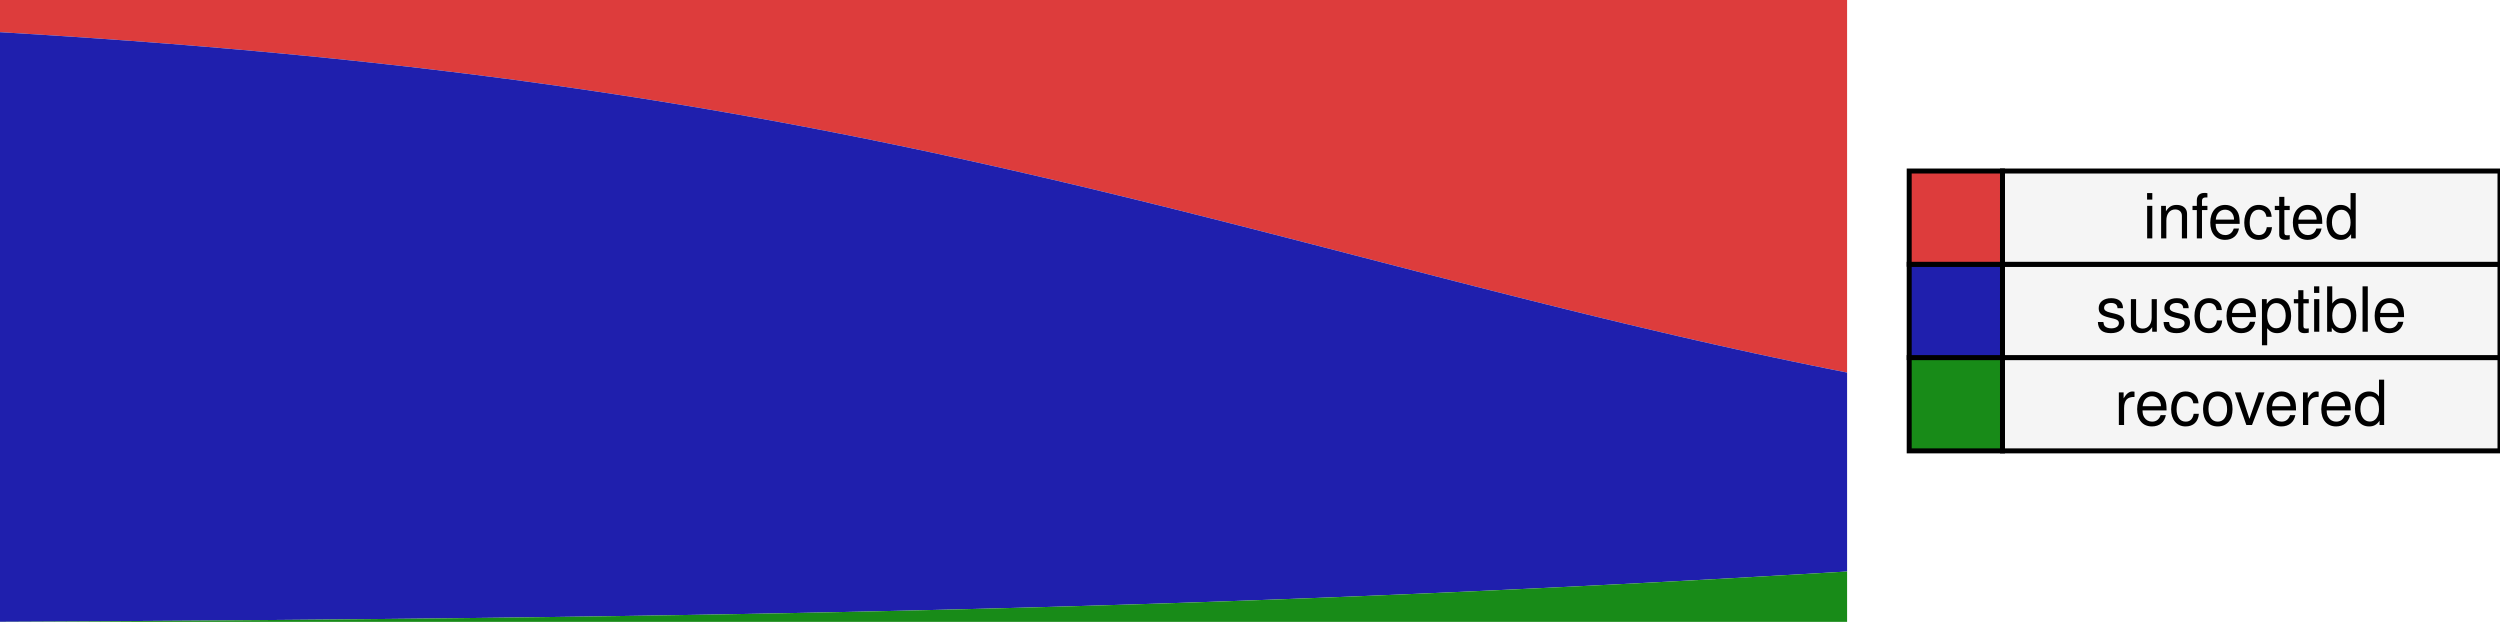
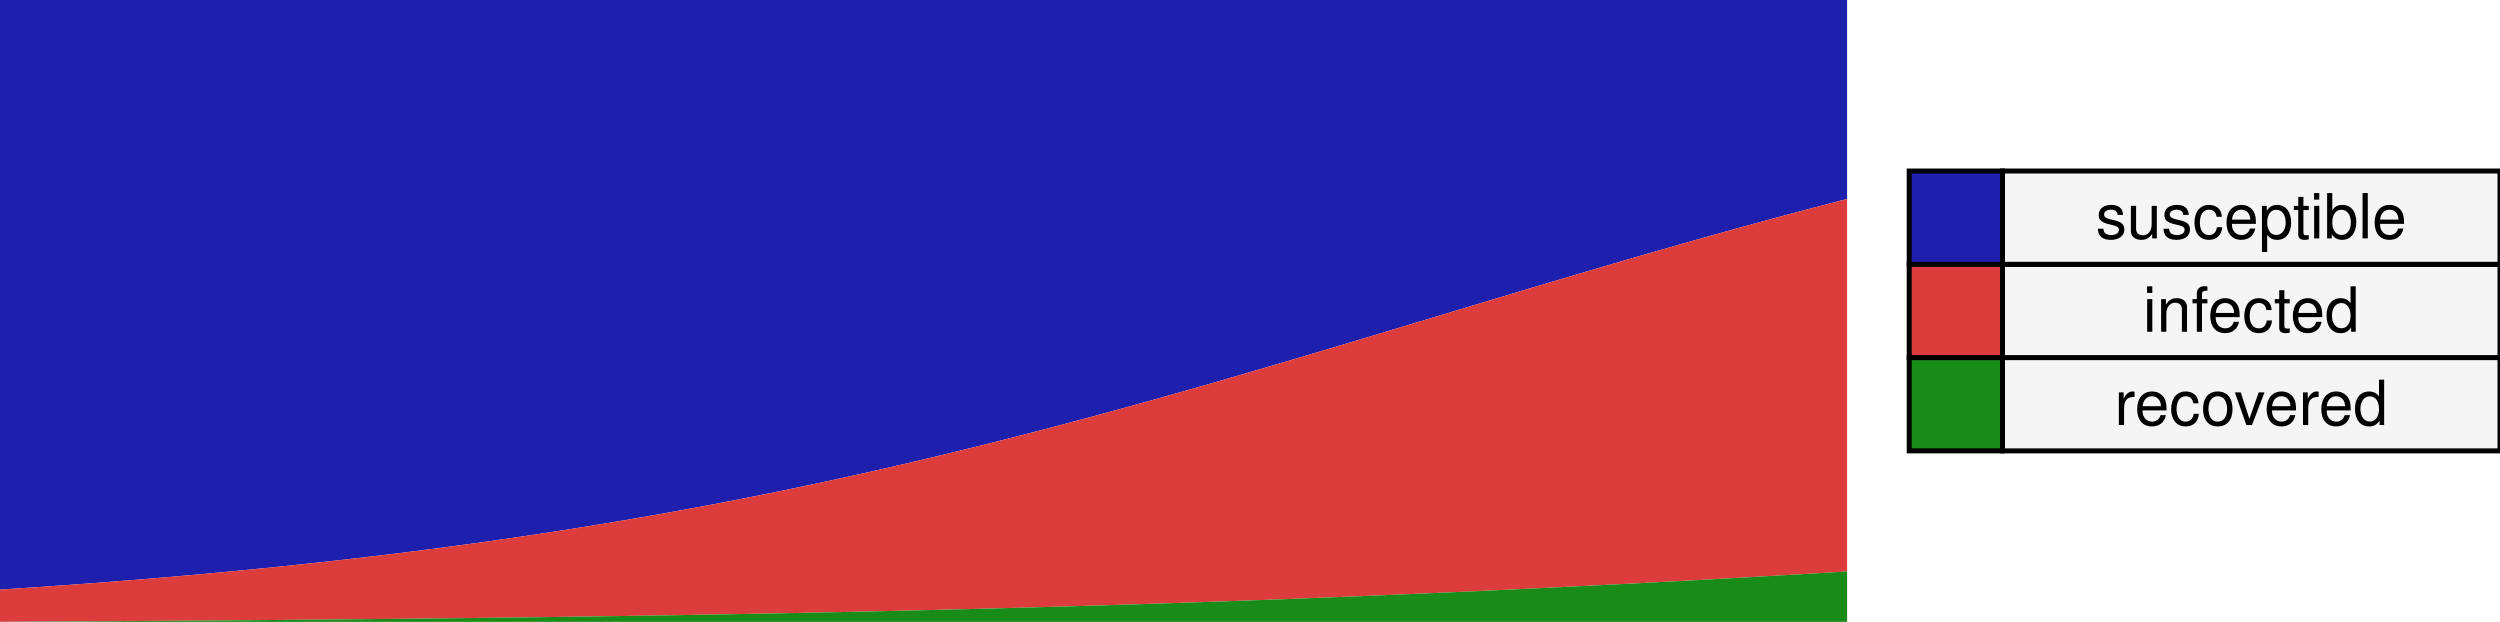
<svg xmlns="http://www.w3.org/2000/svg" stroke="rgb(0,0,0)" font-size="1" width="1000" stroke-opacity="1" viewBox="0.0 0.0 1000.0 248.756" height="248.756" version="1.1">
  <defs />
  <g fill="rgb(245,245,245)" stroke="rgb(0,0,0)" stroke-linecap="butt" stroke-width="1.995" stroke-miterlimit="10.0" fill-opacity="1.0" stroke-opacity="1.0" stroke-linejoin="miter">
    <path d="M 1000,180.348 l -0,-37.313 h -199.005 l -0,37.313 Z" />
  </g>
  <g fill="rgb(0,0,0)" stroke="rgb(0,0,0)" stroke-linecap="butt" stroke-width="1.995" font-size="24.876px" stroke-miterlimit="10.0" fill-opacity="1.0" stroke-opacity="1.0" stroke-linejoin="miter" font-family="helvetica">
    <text dominant-baseline="middle" stroke="none" transform="matrix(1,0,0,1,900.4975,161.6915)" text-anchor="middle">recovered</text>
  </g>
  <g fill="rgb(24,139,24)" stroke="rgb(0,0,0)" stroke-linecap="butt" stroke-width="1.995" stroke-miterlimit="10.0" fill-opacity="1.0" stroke-opacity="1.0" stroke-linejoin="miter">
    <path d="M 800.995,180.348 l -0,-37.313 h -37.313 l -0,37.313 Z" />
  </g>
  <g fill="rgb(245,245,245)" stroke="rgb(0,0,0)" stroke-linecap="butt" stroke-width="1.995" stroke-miterlimit="10.0" fill-opacity="1.0" stroke-opacity="1.0" stroke-linejoin="miter">
    <path d="M 1000,143.035 l -0,-37.313 h -199.005 l -0,37.313 Z" />
  </g>
  <g fill="rgb(0,0,0)" stroke="rgb(0,0,0)" stroke-linecap="butt" stroke-width="1.995" font-size="24.876px" stroke-miterlimit="10.0" fill-opacity="1.0" stroke-opacity="1.0" stroke-linejoin="miter" font-family="helvetica">
-     <text dominant-baseline="middle" stroke="none" transform="matrix(1,0,0,1,900.4975,124.3781)" text-anchor="middle">susceptible</text>
+     <text dominant-baseline="middle" stroke="none" transform="matrix(1,0,0,1,900.4975,124.3781)" text-anchor="middle">infected</text>
  </g>
-   <g fill="rgb(31,31,173)" stroke="rgb(0,0,0)" stroke-linecap="butt" stroke-width="1.995" stroke-miterlimit="10.0" fill-opacity="1.0" stroke-opacity="1.0" stroke-linejoin="miter">
+   <g fill="rgb(221,60,60)" stroke="rgb(0,0,0)" stroke-linecap="butt" stroke-width="1.995" stroke-miterlimit="10.0" fill-opacity="1.0" stroke-opacity="1.0" stroke-linejoin="miter">
    <path d="M 800.995,143.035 l -0,-37.313 h -37.313 l -0,37.313 Z" />
  </g>
  <g fill="rgb(245,245,245)" stroke="rgb(0,0,0)" stroke-linecap="butt" stroke-width="1.995" stroke-miterlimit="10.0" fill-opacity="1.0" stroke-opacity="1.0" stroke-linejoin="miter">
    <path d="M 1000,105.721 l -0,-37.313 h -199.005 l -0,37.313 Z" />
  </g>
  <g fill="rgb(0,0,0)" stroke="rgb(0,0,0)" stroke-linecap="butt" stroke-width="1.995" font-size="24.876px" stroke-miterlimit="10.0" fill-opacity="1.0" stroke-opacity="1.0" stroke-linejoin="miter" font-family="helvetica">
-     <text dominant-baseline="middle" stroke="none" transform="matrix(1,0,0,1,900.4975,87.0647)" text-anchor="middle">infected</text>
+     <text dominant-baseline="middle" stroke="none" transform="matrix(1,0,0,1,900.4975,87.0647)" text-anchor="middle">susceptible</text>
  </g>
-   <g fill="rgb(221,60,60)" stroke="rgb(0,0,0)" stroke-linecap="butt" stroke-width="1.995" stroke-miterlimit="10.0" fill-opacity="1.0" stroke-opacity="1.0" stroke-linejoin="miter">
+   <g fill="rgb(31,31,173)" stroke="rgb(0,0,0)" stroke-linecap="butt" stroke-width="1.995" stroke-miterlimit="10.0" fill-opacity="1.0" stroke-opacity="1.0" stroke-linejoin="miter">
    <path d="M 800.995,105.721 l -0,-37.313 h -37.313 l -0,37.313 Z" />
  </g>
+   <g fill="rgb(31,31,173)" stroke="rgb(0,0,0)" stroke-linecap="butt" stroke-width="1.995" stroke-miterlimit="10.0" fill-opacity="1.0" stroke-opacity="0.0" stroke-linejoin="miter">
+     <path d="M 0,235.846 l 7.463,-0.488 l 7.463,-0.504 l 7.463,-0.521 l 7.463,-0.538 l 7.463,-0.555 l 7.463,-0.573 l 7.463,-0.591 l 7.463,-0.61 l 7.463,-0.629 l 7.463,-0.649 l 7.463,-0.669 l 7.463,-0.69 l 7.463,-0.711 l 7.463,-0.733 l 7.463,-0.755 l 7.463,-0.778 l 7.463,-0.801 l 7.463,-0.825 l 7.463,-0.849 l 7.463,-0.874 l 7.463,-0.899 l 7.463,-0.925 l 7.463,-0.951 l 7.463,-0.978 l 7.463,-1.005 l 7.463,-1.032 l 7.463,-1.06 l 7.463,-1.089 l 7.463,-1.118 l 7.463,-1.147 l 7.463,-1.176 l 7.463,-1.206 l 7.463,-1.237 l 7.463,-1.267 l 7.463,-1.298 l 7.463,-1.329 l 7.463,-1.36 l 7.463,-1.391 l 7.463,-1.423 l 7.463,-1.455 l 7.463,-1.486 l 7.463,-1.518 l 7.463,-1.55 l 7.463,-1.581 l 7.463,-1.613 l 7.463,-1.644 l 7.463,-1.675 l 7.463,-1.706 l 7.463,-1.737 l 7.463,-1.767 l 7.463,-1.797 l 7.463,-1.826 l 7.463,-1.855 l 7.463,-1.883 l 7.463,-1.911 l 7.463,-1.938 l 7.463,-1.964 l 7.463,-1.989 l 7.463,-2.014 l 7.463,-2.037 l 7.463,-2.06 l 7.463,-2.081 l 7.463,-2.102 l 7.463,-2.121 l 7.463,-2.139 l 7.463,-2.156 l 7.463,-2.171 l 7.463,-2.186 l 7.463,-2.199 l 7.463,-2.21 l 7.463,-2.221 l 7.463,-2.229 l 7.463,-2.237 l 7.463,-2.243 l 7.463,-2.247 l 7.463,-2.25 l 7.463,-2.251 l 7.463,-2.251 l 7.463,-2.249 l 7.463,-2.246 l 7.463,-2.241 l 7.463,-2.235 l 7.463,-2.228 l 7.463,-2.219 l 7.463,-2.208 l 7.463,-2.196 l 7.463,-2.183 l 7.463,-2.168 l 7.463,-2.153 l 7.463,-2.135 l 7.463,-2.117 l 7.463,-2.098 l 7.463,-2.077 l 7.463,-2.056 l 7.463,-2.033 l 7.463,-2.01 l 7.463,-1.985 l 7.463,-1.96 l 7.463,-1.934 v -79.578 h -7.463 h -7.463 h -7.463 l -7.463,0 h -7.463 h -7.463 h -7.463 h -7.463 h -7.463 h -7.463 h -7.463 h -7.463 h -7.463 h -7.463 h -7.463 h -7.463 h -7.463 h -7.463 h -7.463 h -7.463 h -7.463 h -7.463 h -7.463 h -7.463 h -7.463 h -7.463 h -7.463 h -7.463 h -7.463 h -7.463 h -7.463 h -7.463 h -7.463 h -7.463 h -7.463 h -7.463 h -7.463 h -7.463 h -7.463 l -7.463,0 h -7.463 l -7.463,-0 l -7.463,0 l -7.463,0 h -7.463 h -7.463 h -7.463 h -7.463 l -7.463,-0 l -7.463,0 l -7.463,-0 l -7.463,0 h -7.463 h -7.463 h -7.463 l -7.463,-0 l -7.463,-0 l -7.463,0 l -7.463,-0 h -7.463 h -7.463 h -7.463 l -7.463,0 l -7.463,0 h -7.463 h -7.463 h -7.463 h -7.463 l -7.463,-0 h -7.463 l -7.463,0 h -7.463 h -7.463 h -7.463 h -7.463 l -7.463,-0 h -7.463 h -7.463 h -7.463 h -7.463 h -7.463 h -7.463 h -7.463 h -7.463 h -7.463 h -7.463 h -7.463 h -7.463 l -7.463,-0 h -7.463 h -7.463 h -7.463 h -7.463 h -7.463 l -7.463,0 l -7.463,-0 h -7.463 h -7.463 h -7.463 Z" />
+   </g>
  <g fill="rgb(221,60,60)" stroke="rgb(0,0,0)" stroke-linecap="butt" stroke-width="1.995" stroke-miterlimit="10.0" fill-opacity="1.0" stroke-opacity="0.0" stroke-linejoin="miter">
-     <path d="M 0,12.873 l 7.463,0.45 l 7.463,0.464 l 7.463,0.479 l 7.463,0.495 l 7.463,0.511 l 7.463,0.527 l 7.463,0.544 l 7.463,0.561 l 7.463,0.578 l 7.463,0.596 l 7.463,0.615 l 7.463,0.634 l 7.463,0.653 l 7.463,0.673 l 7.463,0.693 l 7.463,0.714 l 7.463,0.735 l 7.463,0.756 l 7.463,0.778 l 7.463,0.801 l 7.463,0.824 l 7.463,0.847 l 7.463,0.871 l 7.463,0.895 l 7.463,0.919 l 7.463,0.944 l 7.463,0.969 l 7.463,0.995 l 7.463,1.02 l 7.463,1.047 l 7.463,1.073 l 7.463,1.1 l 7.463,1.127 l 7.463,1.154 l 7.463,1.181 l 7.463,1.209 l 7.463,1.236 l 7.463,1.264 l 7.463,1.292 l 7.463,1.319 l 7.463,1.347 l 7.463,1.375 l 7.463,1.402 l 7.463,1.43 l 7.463,1.457 l 7.463,1.484 l 7.463,1.511 l 7.463,1.537 l 7.463,1.563 l 7.463,1.589 l 7.463,1.614 l 7.463,1.638 l 7.463,1.662 l 7.463,1.685 l 7.463,1.708 l 7.463,1.73 l 7.463,1.75 l 7.463,1.77 l 7.463,1.79 l 7.463,1.808 l 7.463,1.825 l 7.463,1.841 l 7.463,1.856 l 7.463,1.87 l 7.463,1.882 l 7.463,1.893 l 7.463,1.903 l 7.463,1.912 l 7.463,1.919 l 7.463,1.925 l 7.463,1.929 l 7.463,1.932 l 7.463,1.934 l 7.463,1.934 l 7.463,1.933 l 7.463,1.929 l 7.463,1.925 l 7.463,1.919 l 7.463,1.912 l 7.463,1.903 l 7.463,1.892 l 7.463,1.881 l 7.463,1.867 l 7.463,1.853 l 7.463,1.837 l 7.463,1.819 l 7.463,1.801 l 7.463,1.781 l 7.463,1.759 l 7.463,1.737 l 7.463,1.714 l 7.463,1.689 l 7.463,1.663 l 7.463,1.637 l 7.463,1.609 l 7.463,1.581 l 7.463,1.552 l 7.463,1.522 l 7.463,1.491 v -149.025 h -7.463 h -7.463 h -7.463 l -7.463,0 h -7.463 h -7.463 h -7.463 h -7.463 h -7.463 h -7.463 h -7.463 h -7.463 h -7.463 h -7.463 h -7.463 h -7.463 h -7.463 h -7.463 h -7.463 h -7.463 h -7.463 h -7.463 h -7.463 h -7.463 h -7.463 h -7.463 h -7.463 h -7.463 h -7.463 h -7.463 h -7.463 h -7.463 h -7.463 h -7.463 h -7.463 h -7.463 l -7.463,0 l -7.463,-0 l -7.463,0 h -7.463 h -7.463 l -7.463,-0 h -7.463 l -7.463,0 h -7.463 l -7.463,-0 l -7.463,0 h -7.463 h -7.463 h -7.463 h -7.463 h -7.463 h -7.463 h -7.463 l -7.463,-0 h -7.463 h -7.463 h -7.463 l -7.463,-0 h -7.463 h -7.463 h -7.463 l -7.463,0 l -7.463,0 h -7.463 h -7.463 l -7.463,-0 h -7.463 h -7.463 h -7.463 l -7.463,0 h -7.463 h -7.463 l -7.463,-0 h -7.463 h -7.463 h -7.463 h -7.463 h -7.463 h -7.463 h -7.463 l -7.463,-0 h -7.463 l -7.463,0 h -7.463 h -7.463 h -7.463 l -7.463,-0 h -7.463 h -7.463 l -7.463,0 l -7.463,-0 h -7.463 h -7.463 l -7.463,0 l -7.463,-0 h -7.463 h -7.463 l -7.463,0 Z" />
-   </g>
-   <g fill="rgb(31,31,173)" stroke="rgb(0,0,0)" stroke-linecap="butt" stroke-width="1.995" stroke-miterlimit="10.0" fill-opacity="1.0" stroke-opacity="0.0" stroke-linejoin="miter">
-     <path d="M 0,248.719 l 7.463,-0.039 l 7.463,-0.04 l 7.463,-0.041 l 7.463,-0.043 l 7.463,-0.044 l 7.463,-0.046 l 7.463,-0.047 l 7.463,-0.049 l 7.463,-0.051 l 7.463,-0.052 l 7.463,-0.054 l 7.463,-0.056 l 7.463,-0.058 l 7.463,-0.06 l 7.463,-0.062 l 7.463,-0.064 l 7.463,-0.066 l 7.463,-0.068 l 7.463,-0.071 l 7.463,-0.073 l 7.463,-0.075 l 7.463,-0.078 l 7.463,-0.08 l 7.463,-0.083 l 7.463,-0.086 l 7.463,-0.088 l 7.463,-0.091 l 7.463,-0.094 l 7.463,-0.097 l 7.463,-0.1 l 7.463,-0.103 l 7.463,-0.107 l 7.463,-0.11 l 7.463,-0.113 l 7.463,-0.117 l 7.463,-0.12 l 7.463,-0.124 l 7.463,-0.128 l 7.463,-0.131 l 7.463,-0.135 l 7.463,-0.139 l 7.463,-0.143 l 7.463,-0.147 l 7.463,-0.152 l 7.463,-0.156 l 7.463,-0.16 l 7.463,-0.165 l 7.463,-0.169 l 7.463,-0.174 l 7.463,-0.179 l 7.463,-0.183 l 7.463,-0.188 l 7.463,-0.193 l 7.463,-0.198 l 7.463,-0.203 l 7.463,-0.208 l 7.463,-0.213 l 7.463,-0.219 l 7.463,-0.224 l 7.463,-0.229 l 7.463,-0.235 l 7.463,-0.24 l 7.463,-0.246 l 7.463,-0.251 l 7.463,-0.257 l 7.463,-0.263 l 7.463,-0.268 l 7.463,-0.274 l 7.463,-0.28 l 7.463,-0.285 l 7.463,-0.291 l 7.463,-0.297 l 7.463,-0.303 l 7.463,-0.309 l 7.463,-0.315 l 7.463,-0.32 l 7.463,-0.326 l 7.463,-0.332 l 7.463,-0.338 l 7.463,-0.343 l 7.463,-0.349 l 7.463,-0.355 l 7.463,-0.36 l 7.463,-0.366 l 7.463,-0.371 l 7.463,-0.377 l 7.463,-0.383 l 7.463,-0.388 l 7.463,-0.393 l 7.463,-0.399 l 7.463,-0.404 l 7.463,-0.409 l 7.463,-0.414 l 7.463,-0.419 l 7.463,-0.424 l 7.463,-0.429 l 7.463,-0.433 l 7.463,-0.438 l 7.463,-0.443 v -79.578 l -7.463,-1.491 l -7.463,-1.522 l -7.463,-1.552 l -7.463,-1.581 l -7.463,-1.609 l -7.463,-1.637 l -7.463,-1.663 l -7.463,-1.689 l -7.463,-1.714 l -7.463,-1.737 l -7.463,-1.759 l -7.463,-1.781 l -7.463,-1.801 l -7.463,-1.819 l -7.463,-1.837 l -7.463,-1.853 l -7.463,-1.867 l -7.463,-1.881 l -7.463,-1.892 l -7.463,-1.903 l -7.463,-1.912 l -7.463,-1.919 l -7.463,-1.925 l -7.463,-1.929 l -7.463,-1.933 l -7.463,-1.934 l -7.463,-1.934 l -7.463,-1.932 l -7.463,-1.929 l -7.463,-1.925 l -7.463,-1.919 l -7.463,-1.912 l -7.463,-1.903 l -7.463,-1.893 l -7.463,-1.882 l -7.463,-1.87 l -7.463,-1.856 l -7.463,-1.841 l -7.463,-1.825 l -7.463,-1.808 l -7.463,-1.79 l -7.463,-1.77 l -7.463,-1.75 l -7.463,-1.73 l -7.463,-1.708 l -7.463,-1.685 l -7.463,-1.662 l -7.463,-1.638 l -7.463,-1.614 l -7.463,-1.589 l -7.463,-1.563 l -7.463,-1.537 l -7.463,-1.511 l -7.463,-1.484 l -7.463,-1.457 l -7.463,-1.43 l -7.463,-1.402 l -7.463,-1.375 l -7.463,-1.347 l -7.463,-1.319 l -7.463,-1.292 l -7.463,-1.264 l -7.463,-1.236 l -7.463,-1.209 l -7.463,-1.181 l -7.463,-1.154 l -7.463,-1.127 l -7.463,-1.1 l -7.463,-1.073 l -7.463,-1.047 l -7.463,-1.02 l -7.463,-0.995 l -7.463,-0.969 l -7.463,-0.944 l -7.463,-0.919 l -7.463,-0.895 l -7.463,-0.871 l -7.463,-0.847 l -7.463,-0.824 l -7.463,-0.801 l -7.463,-0.778 l -7.463,-0.756 l -7.463,-0.735 l -7.463,-0.714 l -7.463,-0.693 l -7.463,-0.673 l -7.463,-0.653 l -7.463,-0.634 l -7.463,-0.615 l -7.463,-0.596 l -7.463,-0.578 l -7.463,-0.561 l -7.463,-0.544 l -7.463,-0.527 l -7.463,-0.511 l -7.463,-0.495 l -7.463,-0.479 l -7.463,-0.464 l -7.463,-0.45 Z" />
+     <path d="M 0,248.719 l 7.463,-0.039 l 7.463,-0.04 l 7.463,-0.041 l 7.463,-0.043 l 7.463,-0.044 l 7.463,-0.046 l 7.463,-0.047 l 7.463,-0.049 l 7.463,-0.051 l 7.463,-0.052 l 7.463,-0.054 l 7.463,-0.056 l 7.463,-0.058 l 7.463,-0.06 l 7.463,-0.062 l 7.463,-0.064 l 7.463,-0.066 l 7.463,-0.068 l 7.463,-0.071 l 7.463,-0.073 l 7.463,-0.075 l 7.463,-0.078 l 7.463,-0.08 l 7.463,-0.083 l 7.463,-0.086 l 7.463,-0.088 l 7.463,-0.091 l 7.463,-0.094 l 7.463,-0.097 l 7.463,-0.1 l 7.463,-0.103 l 7.463,-0.107 l 7.463,-0.11 l 7.463,-0.113 l 7.463,-0.117 l 7.463,-0.12 l 7.463,-0.124 l 7.463,-0.128 l 7.463,-0.131 l 7.463,-0.135 l 7.463,-0.139 l 7.463,-0.143 l 7.463,-0.147 l 7.463,-0.152 l 7.463,-0.156 l 7.463,-0.16 l 7.463,-0.165 l 7.463,-0.169 l 7.463,-0.174 l 7.463,-0.179 l 7.463,-0.183 l 7.463,-0.188 l 7.463,-0.193 l 7.463,-0.198 l 7.463,-0.203 l 7.463,-0.208 l 7.463,-0.213 l 7.463,-0.219 l 7.463,-0.224 l 7.463,-0.229 l 7.463,-0.235 l 7.463,-0.24 l 7.463,-0.246 l 7.463,-0.251 l 7.463,-0.257 l 7.463,-0.263 l 7.463,-0.268 l 7.463,-0.274 l 7.463,-0.28 l 7.463,-0.285 l 7.463,-0.291 l 7.463,-0.297 l 7.463,-0.303 l 7.463,-0.309 l 7.463,-0.315 l 7.463,-0.32 l 7.463,-0.326 l 7.463,-0.332 l 7.463,-0.338 l 7.463,-0.343 l 7.463,-0.349 l 7.463,-0.355 l 7.463,-0.36 l 7.463,-0.366 l 7.463,-0.371 l 7.463,-0.377 l 7.463,-0.383 l 7.463,-0.388 l 7.463,-0.393 l 7.463,-0.399 l 7.463,-0.404 l 7.463,-0.409 l 7.463,-0.414 l 7.463,-0.419 l 7.463,-0.424 l 7.463,-0.429 l 7.463,-0.433 l 7.463,-0.438 l 7.463,-0.443 v -149.025 l -7.463,1.934 l -7.463,1.96 l -7.463,1.985 l -7.463,2.01 l -7.463,2.033 l -7.463,2.056 l -7.463,2.077 l -7.463,2.098 l -7.463,2.117 l -7.463,2.135 l -7.463,2.153 l -7.463,2.168 l -7.463,2.183 l -7.463,2.196 l -7.463,2.208 l -7.463,2.219 l -7.463,2.228 l -7.463,2.235 l -7.463,2.241 l -7.463,2.246 l -7.463,2.249 l -7.463,2.251 l -7.463,2.251 l -7.463,2.25 l -7.463,2.247 l -7.463,2.243 l -7.463,2.237 l -7.463,2.229 l -7.463,2.221 l -7.463,2.21 l -7.463,2.199 l -7.463,2.186 l -7.463,2.171 l -7.463,2.156 l -7.463,2.139 l -7.463,2.121 l -7.463,2.102 l -7.463,2.081 l -7.463,2.06 l -7.463,2.037 l -7.463,2.014 l -7.463,1.989 l -7.463,1.964 l -7.463,1.938 l -7.463,1.911 l -7.463,1.883 l -7.463,1.855 l -7.463,1.826 l -7.463,1.797 l -7.463,1.767 l -7.463,1.737 l -7.463,1.706 l -7.463,1.675 l -7.463,1.644 l -7.463,1.613 l -7.463,1.581 l -7.463,1.55 l -7.463,1.518 l -7.463,1.486 l -7.463,1.455 l -7.463,1.423 l -7.463,1.391 l -7.463,1.36 l -7.463,1.329 l -7.463,1.298 l -7.463,1.267 l -7.463,1.237 l -7.463,1.206 l -7.463,1.176 l -7.463,1.147 l -7.463,1.118 l -7.463,1.089 l -7.463,1.06 l -7.463,1.032 l -7.463,1.005 l -7.463,0.978 l -7.463,0.951 l -7.463,0.925 l -7.463,0.899 l -7.463,0.874 l -7.463,0.849 l -7.463,0.825 l -7.463,0.801 l -7.463,0.778 l -7.463,0.755 l -7.463,0.733 l -7.463,0.711 l -7.463,0.69 l -7.463,0.669 l -7.463,0.649 l -7.463,0.629 l -7.463,0.61 l -7.463,0.591 l -7.463,0.573 l -7.463,0.555 l -7.463,0.538 l -7.463,0.521 l -7.463,0.504 l -7.463,0.488 Z" />
  </g>
  <g fill="rgb(24,139,24)" stroke="rgb(0,0,0)" stroke-linecap="butt" stroke-width="1.995" stroke-miterlimit="10.0" fill-opacity="1.0" stroke-opacity="0.0" stroke-linejoin="miter">
    <path d="M 0,248.756 h 7.463 h 7.463 h 7.463 h 7.463 h 7.463 h 7.463 h 7.463 h 7.463 h 7.463 h 7.463 h 7.463 h 7.463 h 7.463 h 7.463 h 7.463 h 7.463 h 7.463 h 7.463 h 7.463 h 7.463 h 7.463 h 7.463 h 7.463 h 7.463 h 7.463 h 7.463 h 7.463 h 7.463 h 7.463 h 7.463 h 7.463 h 7.463 h 7.463 h 7.463 h 7.463 h 7.463 h 7.463 h 7.463 h 7.463 h 7.463 h 7.463 h 7.463 h 7.463 h 7.463 h 7.463 h 7.463 h 7.463 h 7.463 h 7.463 h 7.463 h 7.463 h 7.463 h 7.463 h 7.463 h 7.463 h 7.463 h 7.463 h 7.463 h 7.463 h 7.463 h 7.463 h 7.463 h 7.463 h 7.463 h 7.463 h 7.463 h 7.463 h 7.463 h 7.463 h 7.463 h 7.463 h 7.463 h 7.463 h 7.463 h 7.463 h 7.463 h 7.463 h 7.463 h 7.463 h 7.463 h 7.463 h 7.463 h 7.463 h 7.463 h 7.463 h 7.463 h 7.463 h 7.463 h 7.463 h 7.463 h 7.463 h 7.463 h 7.463 h 7.463 h 7.463 h 7.463 h 7.463 h 7.463 h 7.463 v -20.153 l -7.463,0.443 l -7.463,0.438 l -7.463,0.433 l -7.463,0.429 l -7.463,0.424 l -7.463,0.419 l -7.463,0.414 l -7.463,0.409 l -7.463,0.404 l -7.463,0.399 l -7.463,0.393 l -7.463,0.388 l -7.463,0.383 l -7.463,0.377 l -7.463,0.371 l -7.463,0.366 l -7.463,0.36 l -7.463,0.355 l -7.463,0.349 l -7.463,0.343 l -7.463,0.338 l -7.463,0.332 l -7.463,0.326 l -7.463,0.32 l -7.463,0.315 l -7.463,0.309 l -7.463,0.303 l -7.463,0.297 l -7.463,0.291 l -7.463,0.285 l -7.463,0.28 l -7.463,0.274 l -7.463,0.268 l -7.463,0.263 l -7.463,0.257 l -7.463,0.251 l -7.463,0.246 l -7.463,0.24 l -7.463,0.235 l -7.463,0.229 l -7.463,0.224 l -7.463,0.219 l -7.463,0.213 l -7.463,0.208 l -7.463,0.203 l -7.463,0.198 l -7.463,0.193 l -7.463,0.188 l -7.463,0.183 l -7.463,0.179 l -7.463,0.174 l -7.463,0.169 l -7.463,0.165 l -7.463,0.16 l -7.463,0.156 l -7.463,0.152 l -7.463,0.147 l -7.463,0.143 l -7.463,0.139 l -7.463,0.135 l -7.463,0.131 l -7.463,0.128 l -7.463,0.124 l -7.463,0.12 l -7.463,0.117 l -7.463,0.113 l -7.463,0.11 l -7.463,0.107 l -7.463,0.103 l -7.463,0.1 l -7.463,0.097 l -7.463,0.094 l -7.463,0.091 l -7.463,0.088 l -7.463,0.086 l -7.463,0.083 l -7.463,0.08 l -7.463,0.078 l -7.463,0.075 l -7.463,0.073 l -7.463,0.071 l -7.463,0.068 l -7.463,0.066 l -7.463,0.064 l -7.463,0.062 l -7.463,0.06 l -7.463,0.058 l -7.463,0.056 l -7.463,0.054 l -7.463,0.052 l -7.463,0.051 l -7.463,0.049 l -7.463,0.047 l -7.463,0.046 l -7.463,0.044 l -7.463,0.043 l -7.463,0.041 l -7.463,0.04 l -7.463,0.039 Z" />
  </g>
</svg>
